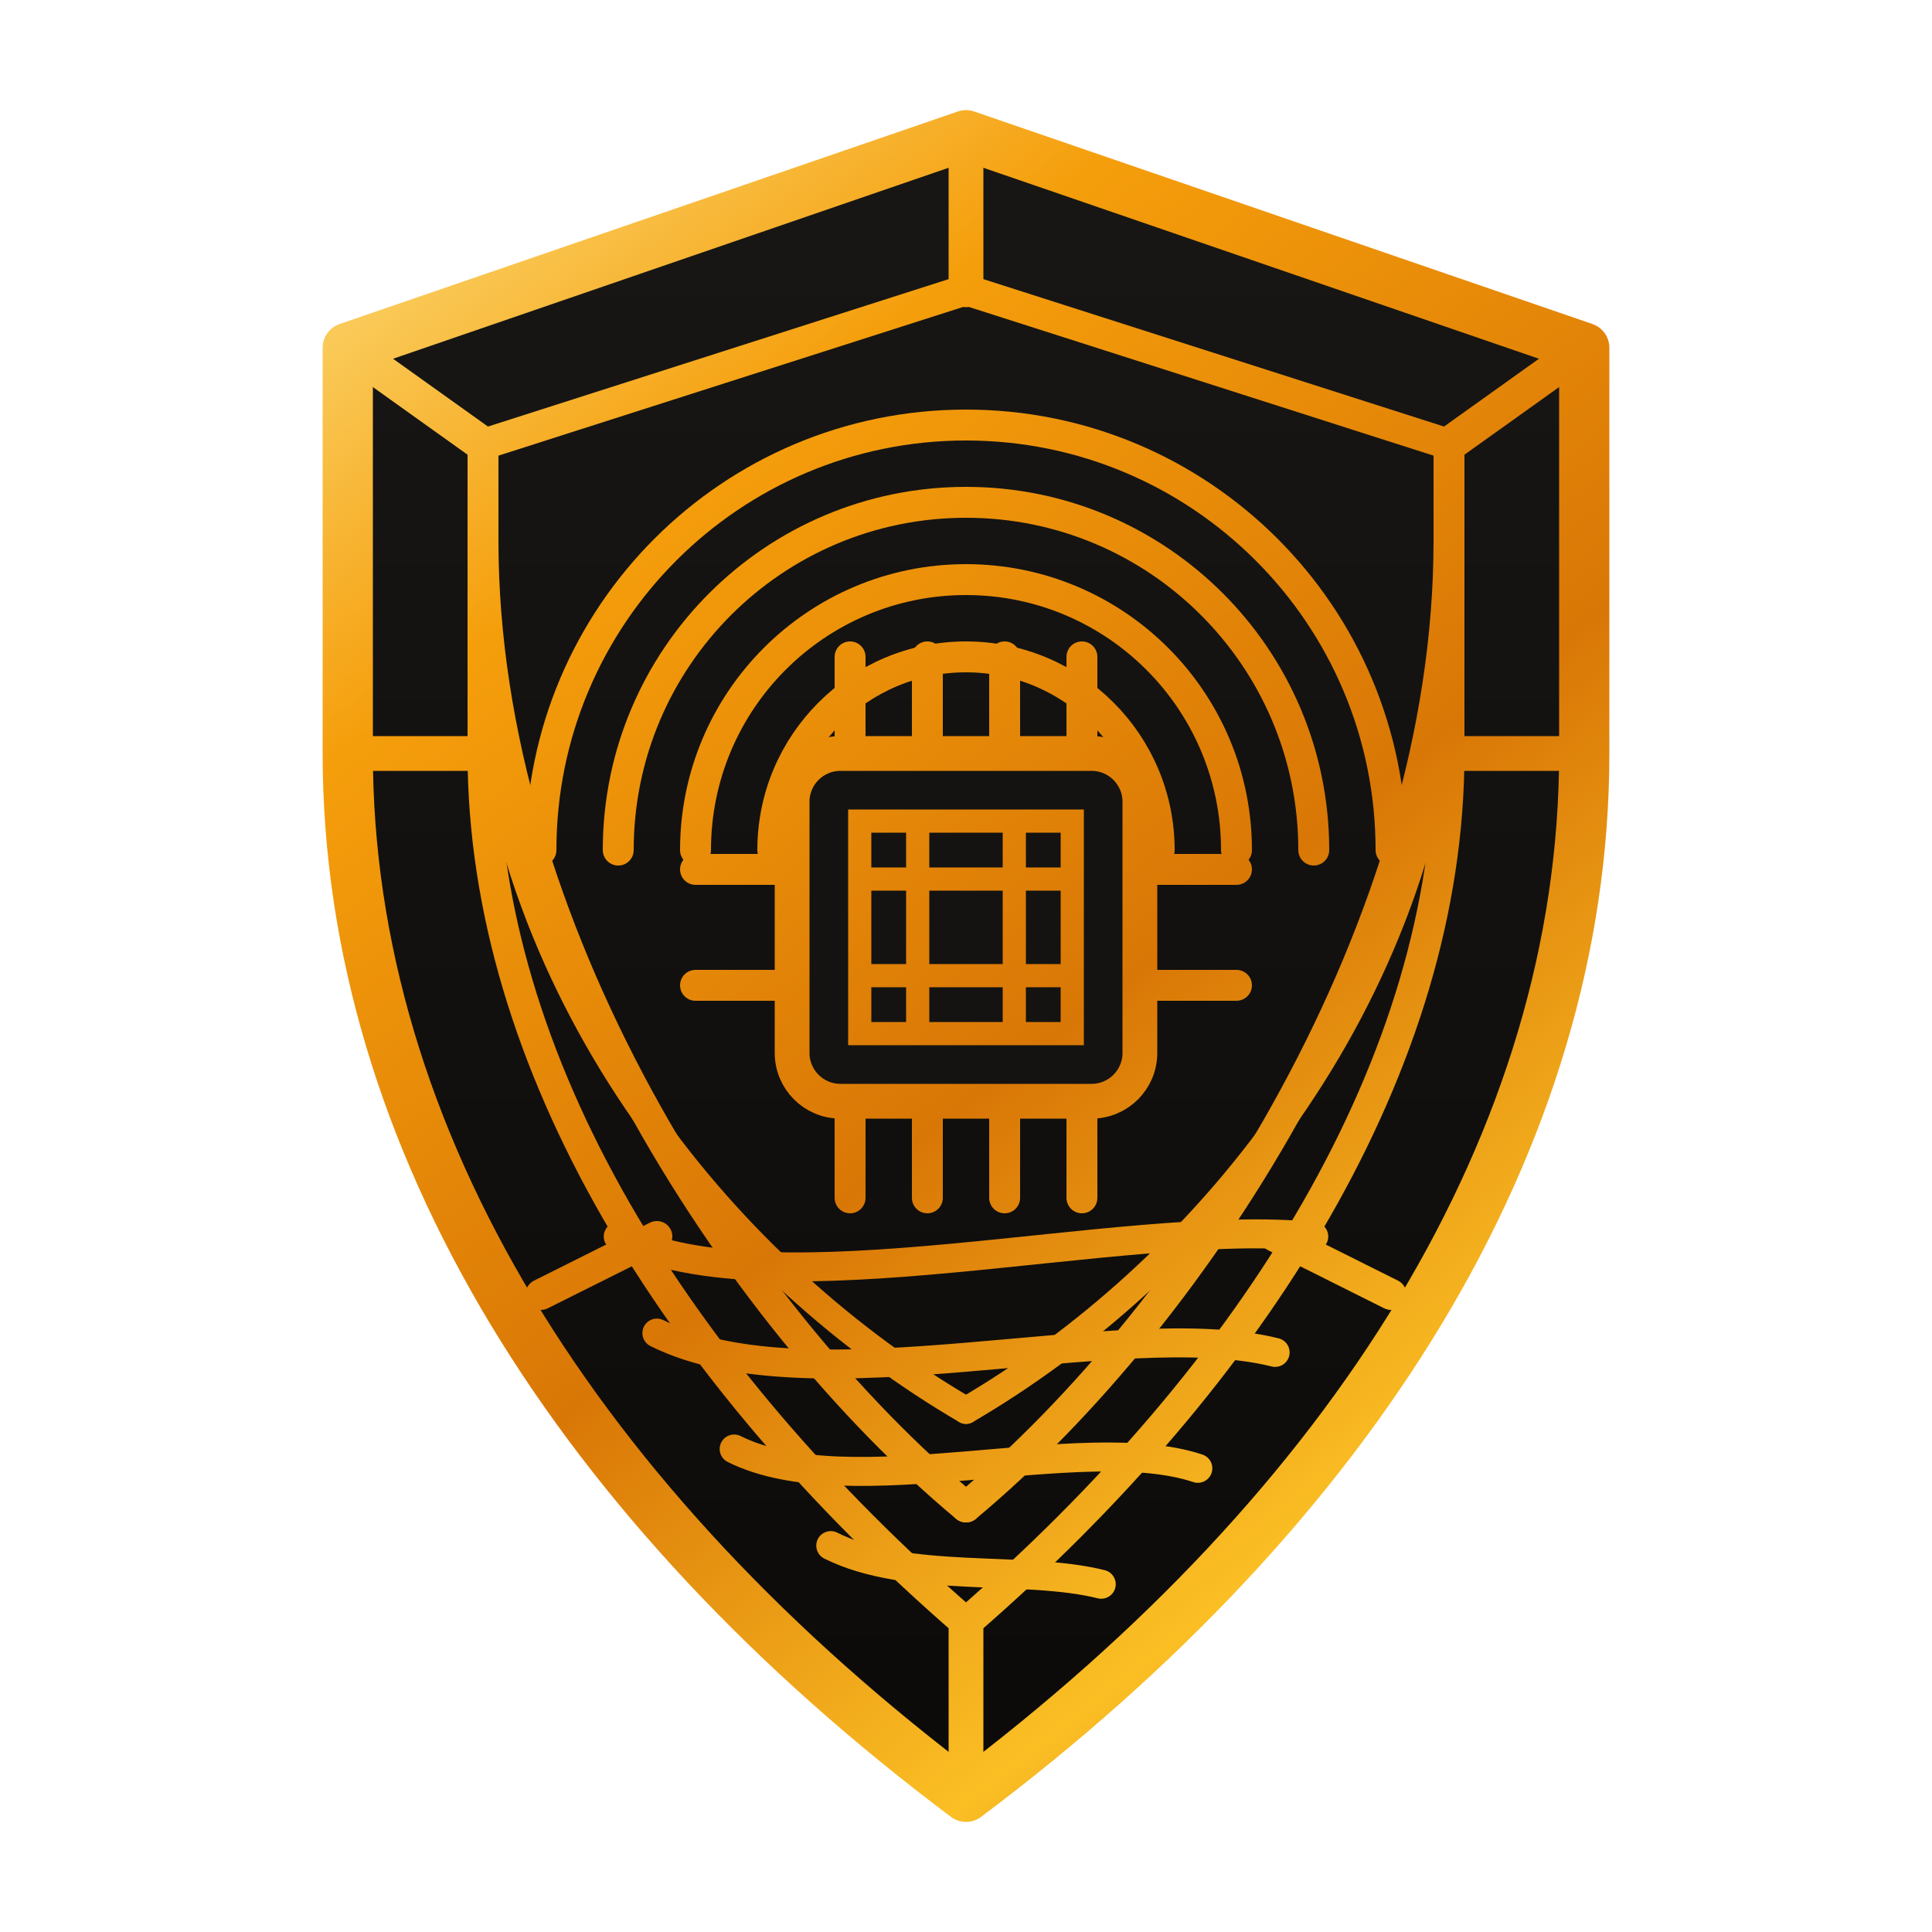
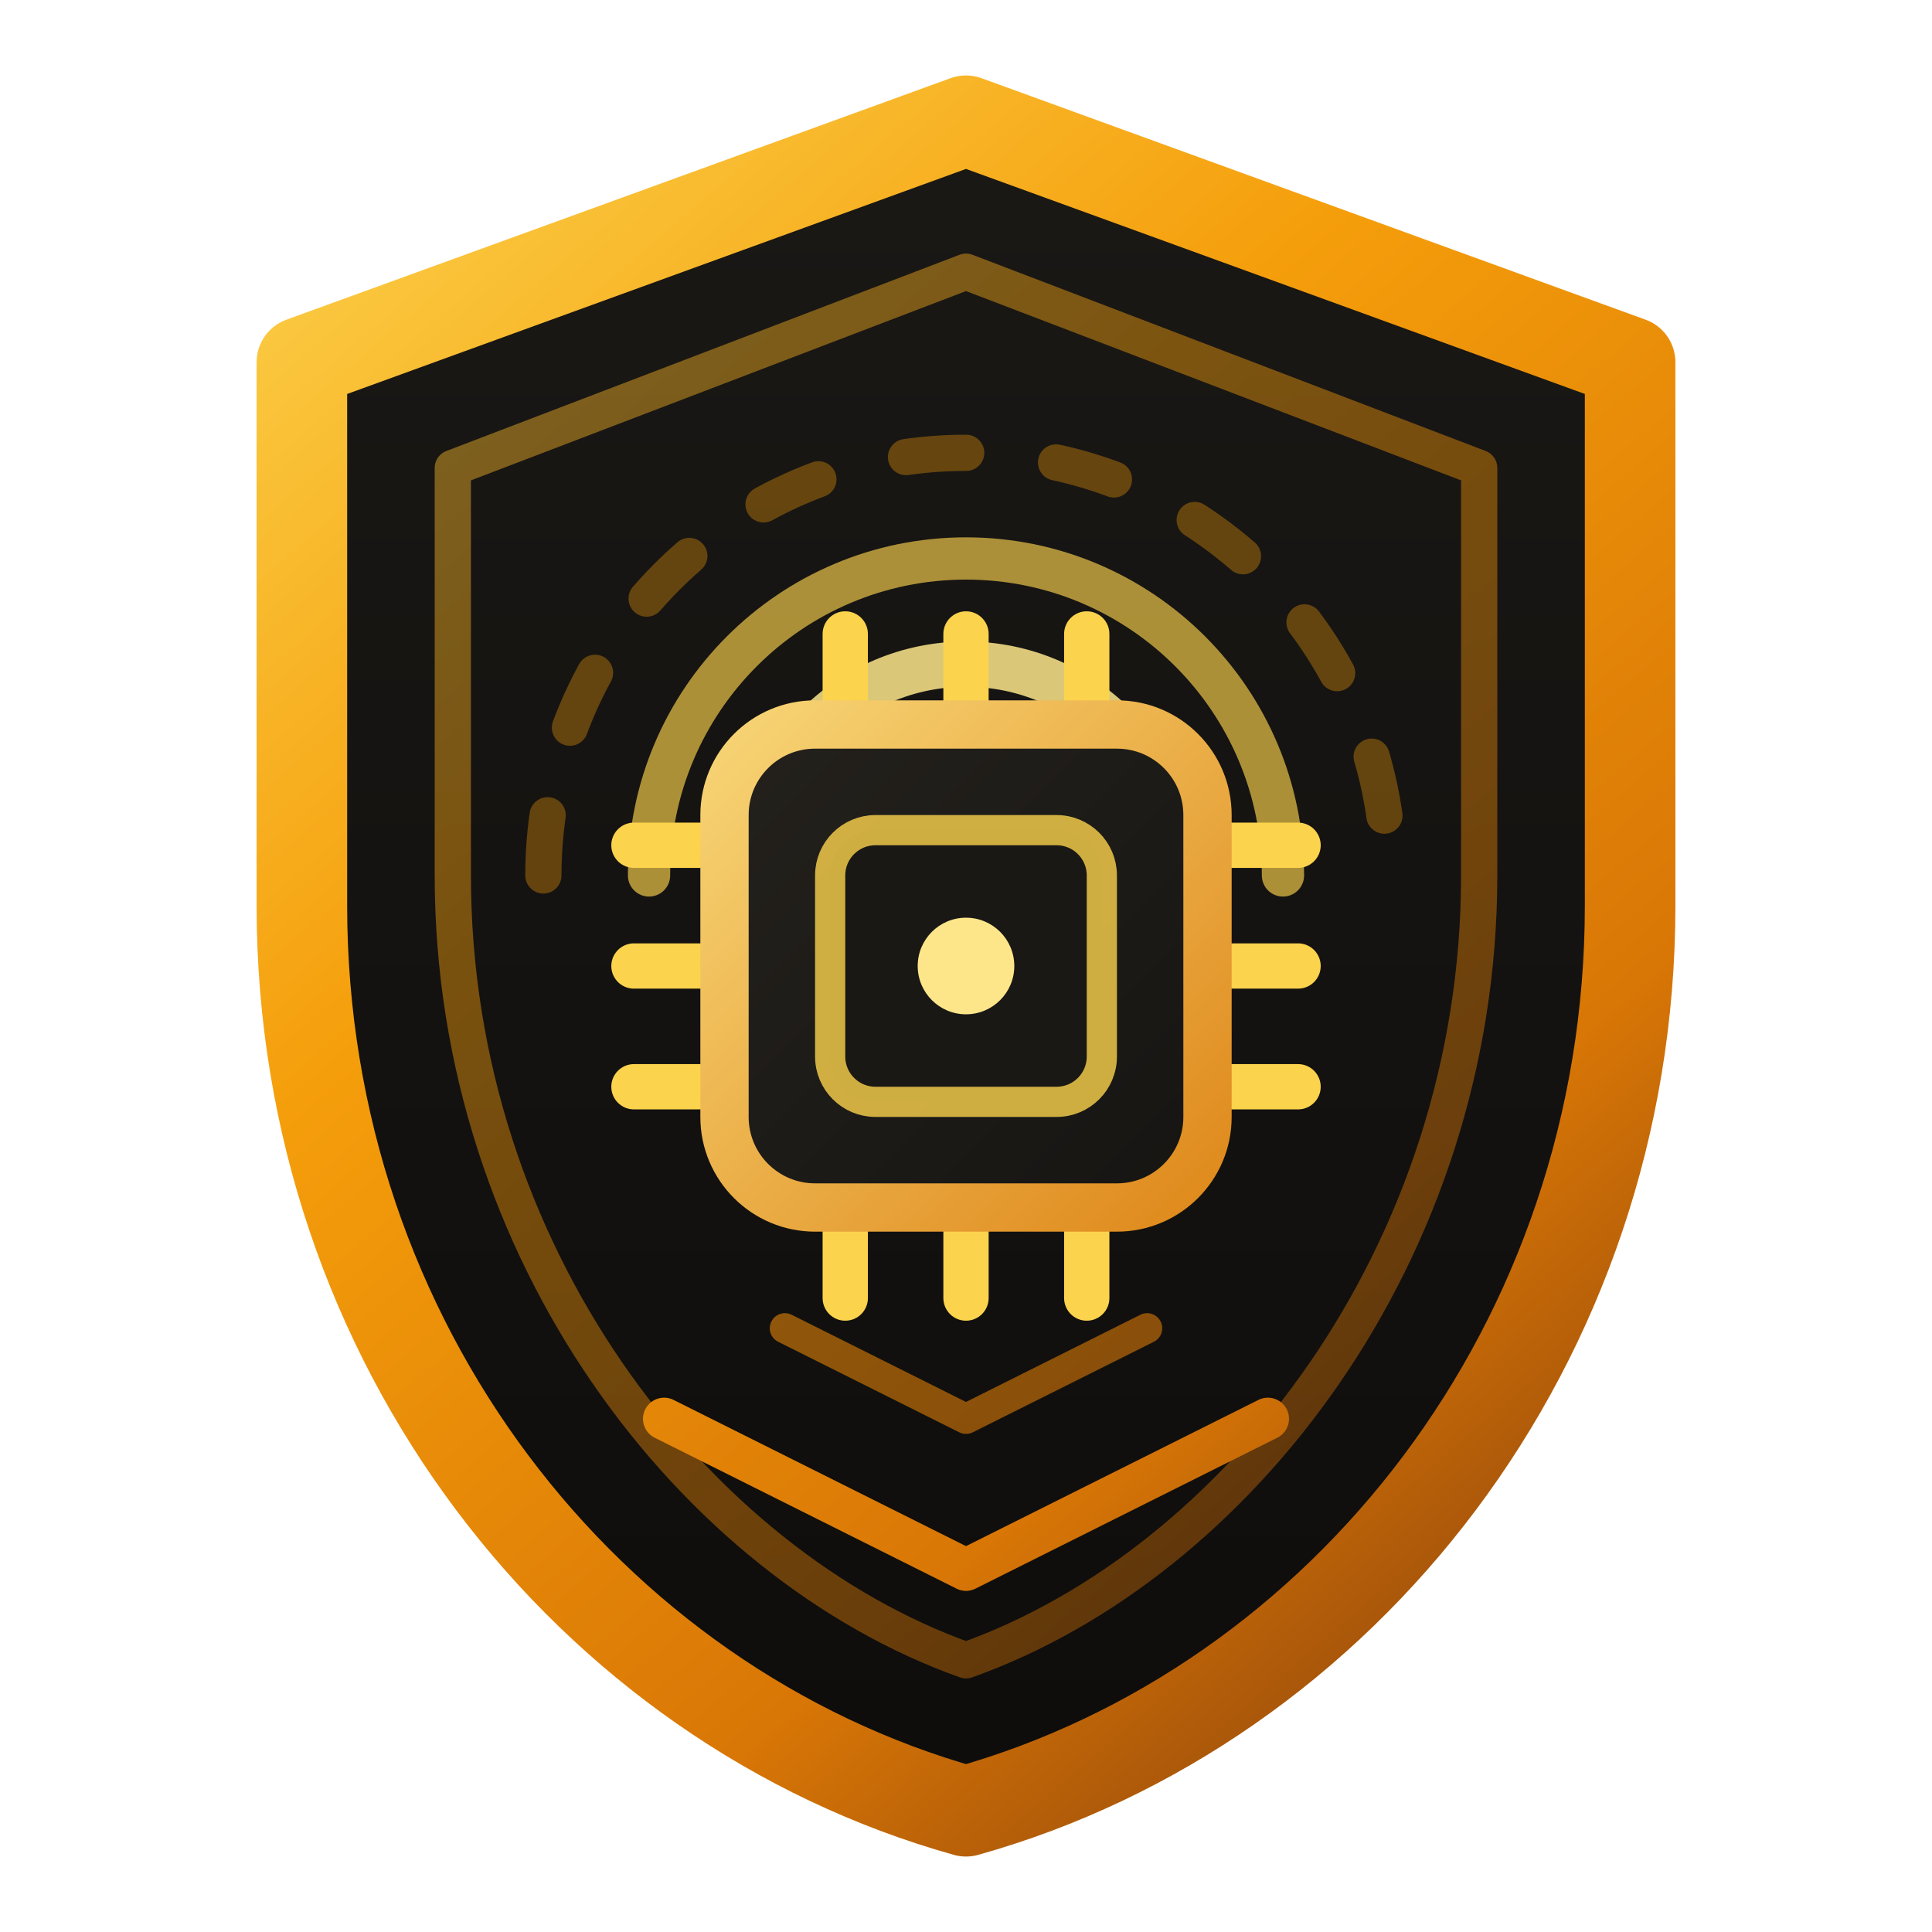
- <svg xmlns="http://www.w3.org/2000/svg" viewBox="0 0 100 100" fill="none">
+ <svg xmlns="http://www.w3.org/2000/svg" viewBox="0 0 64 64" fill="none">
  <defs>
-     <linearGradient id="goldLinear" x1="15" y1="5" x2="85" y2="95" gradientUnits="userSpaceOnUse">
+     <linearGradient id="crestGold" x1="8" y1="4" x2="56" y2="60" gradientUnits="userSpaceOnUse">
+       <stop offset="0%" stop-color="#FCD34D" />
+       <stop offset="35%" stop-color="#F59E0B" />
+       <stop offset="70%" stop-color="#D97706" />
+       <stop offset="100%" stop-color="#78350F" />
+     </linearGradient>
+     <linearGradient id="shieldBg" x1="32" y1="6" x2="32" y2="58" gradientUnits="userSpaceOnUse">
+       <stop offset="0%" stop-color="#1A1815" />
+       <stop offset="100%" stop-color="#0E0D0C" />
+     </linearGradient>
+     <linearGradient id="chipCore" x1="22" y1="22" x2="42" y2="42" gradientUnits="userSpaceOnUse">
+       <stop offset="0%" stop-color="#26231E" />
+       <stop offset="100%" stop-color="#141311" />
+     </linearGradient>
+     <linearGradient id="chipGlow" x1="20" y1="20" x2="44" y2="44" gradientUnits="userSpaceOnUse">
      <stop offset="0%" stop-color="#FDE68A" />
-       <stop offset="25%" stop-color="#F59E0B" />
-       <stop offset="55%" stop-color="#D97706" />
-       <stop offset="80%" stop-color="#FBBF24" />
-       <stop offset="100%" stop-color="#B45309" />
-     </linearGradient>
-     <linearGradient id="shieldDarkBg" x1="50" y1="5" x2="50" y2="95" gradientUnits="userSpaceOnUse">
-       <stop offset="0%" stop-color="#181715" />
-       <stop offset="100%" stop-color="#0B0A09" />
+       <stop offset="100%" stop-color="#D97706" />
    </linearGradient>
  </defs>
-   <path d="M 50 7 L 82 18 L 82 39 C 82 59, 70 78, 50 93 C 30 78, 18 59, 18 39 L 18 18 Z" fill="url(#shieldDarkBg)" stroke="url(#goldLinear)" stroke-width="2.6" stroke-linejoin="round" />
-   <path d="M 50 15 L 75 23 L 75 39 C 75 55, 65 71, 50 84 C 35 71, 25 55, 25 39 L 25 23 Z" stroke="url(#goldLinear)" stroke-width="1.6" stroke-linejoin="round" />
-   <line x1="50" y1="7" x2="50" y2="15" stroke="url(#goldLinear)" stroke-width="1.8" stroke-linecap="round" />
-   <line x1="82" y1="18" x2="75" y2="23" stroke="url(#goldLinear)" stroke-width="1.8" stroke-linecap="round" />
-   <line x1="82" y1="39" x2="75" y2="39" stroke="url(#goldLinear)" stroke-width="1.8" stroke-linecap="round" />
-   <line x1="72" y1="67" x2="66" y2="64" stroke="url(#goldLinear)" stroke-width="1.6" stroke-linecap="round" />
-   <line x1="50" y1="93" x2="50" y2="84" stroke="url(#goldLinear)" stroke-width="1.8" stroke-linecap="round" />
-   <line x1="28" y1="67" x2="34" y2="64" stroke="url(#goldLinear)" stroke-width="1.6" stroke-linecap="round" />
-   <line x1="18" y1="39" x2="25" y2="39" stroke="url(#goldLinear)" stroke-width="1.8" stroke-linecap="round" />
-   <line x1="18" y1="18" x2="25" y2="23" stroke="url(#goldLinear)" stroke-width="1.8" stroke-linecap="round" />
-   <path d="M 28 44 A 22 22 0 0 1 72 44" stroke="url(#goldLinear)" stroke-width="1.6" stroke-linecap="round" />
-   <path d="M 32 44 A 18 18 0 0 1 68 44" stroke="url(#goldLinear)" stroke-width="1.6" stroke-linecap="round" />
-   <path d="M 36 44 A 14 14 0 0 1 64 44" stroke="url(#goldLinear)" stroke-width="1.6" stroke-linecap="round" />
-   <path d="M 40 44 A 10 10 0 0 1 60 44" stroke="url(#goldLinear)" stroke-width="1.6" stroke-linecap="round" />
-   <path d="M 25 28 C 25 48, 38 68, 50 78" stroke="url(#goldLinear)" stroke-width="1.6" stroke-linecap="round" />
-   <path d="M 75 28 C 75 48, 62 68, 50 78" stroke="url(#goldLinear)" stroke-width="1.6" stroke-linecap="round" />
-   <path d="M 25 34 C 26 52, 38 66, 50 73" stroke="url(#goldLinear)" stroke-width="1.4" stroke-linecap="round" />
-   <path d="M 75 34 C 74 52, 62 66, 50 73" stroke="url(#goldLinear)" stroke-width="1.4" stroke-linecap="round" />
-   <line x1="44" y1="39" x2="44" y2="34" stroke="url(#goldLinear)" stroke-width="1.6" stroke-linecap="round" />
-   <line x1="48" y1="39" x2="48" y2="34" stroke="url(#goldLinear)" stroke-width="1.6" stroke-linecap="round" />
-   <line x1="52" y1="39" x2="52" y2="34" stroke="url(#goldLinear)" stroke-width="1.6" stroke-linecap="round" />
-   <line x1="56" y1="39" x2="56" y2="34" stroke="url(#goldLinear)" stroke-width="1.6" stroke-linecap="round" />
-   <line x1="44" y1="57" x2="44" y2="62" stroke="url(#goldLinear)" stroke-width="1.6" stroke-linecap="round" />
-   <line x1="48" y1="57" x2="48" y2="62" stroke="url(#goldLinear)" stroke-width="1.6" stroke-linecap="round" />
-   <line x1="52" y1="57" x2="52" y2="62" stroke="url(#goldLinear)" stroke-width="1.6" stroke-linecap="round" />
-   <line x1="56" y1="57" x2="56" y2="62" stroke="url(#goldLinear)" stroke-width="1.6" stroke-linecap="round" />
-   <line x1="41" y1="45" x2="36" y2="45" stroke="url(#goldLinear)" stroke-width="1.6" stroke-linecap="round" />
-   <line x1="41" y1="51" x2="36" y2="51" stroke="url(#goldLinear)" stroke-width="1.6" stroke-linecap="round" />
-   <line x1="59" y1="45" x2="64" y2="45" stroke="url(#goldLinear)" stroke-width="1.6" stroke-linecap="round" />
-   <line x1="59" y1="51" x2="64" y2="51" stroke="url(#goldLinear)" stroke-width="1.6" stroke-linecap="round" />
-   <rect x="41" y="39" width="18" height="18" rx="2.5" fill="#141311" stroke="url(#goldLinear)" stroke-width="1.8" />
-   <rect x="44.5" y="42.5" width="11" height="11" stroke="url(#goldLinear)" stroke-width="1.2" fill="none" />
-   <rect x="47.5" y="45.5" width="5" height="5" stroke="url(#goldLinear)" stroke-width="1.2" fill="none" />
-   <line x1="47.5" y1="42.5" x2="47.5" y2="45.5" stroke="url(#goldLinear)" stroke-width="1.2" />
-   <line x1="52.5" y1="42.5" x2="52.5" y2="45.5" stroke="url(#goldLinear)" stroke-width="1.2" />
-   <line x1="47.5" y1="50.5" x2="47.5" y2="53.5" stroke="url(#goldLinear)" stroke-width="1.2" />
-   <line x1="52.5" y1="50.5" x2="52.5" y2="53.5" stroke="url(#goldLinear)" stroke-width="1.2" />
-   <line x1="44.5" y1="45.5" x2="47.5" y2="45.5" stroke="url(#goldLinear)" stroke-width="1.2" />
-   <line x1="52.5" y1="45.5" x2="55.5" y2="45.5" stroke="url(#goldLinear)" stroke-width="1.2" />
-   <line x1="44.5" y1="50.5" x2="47.5" y2="50.5" stroke="url(#goldLinear)" stroke-width="1.2" />
-   <line x1="52.5" y1="50.5" x2="55.5" y2="50.5" stroke="url(#goldLinear)" stroke-width="1.2" />
-   <path d="M 32 64 C 40 68, 58 63, 68 64" stroke="url(#goldLinear)" stroke-width="1.5" stroke-linecap="round" />
-   <path d="M 34 69 C 42 73, 58 68, 66 70" stroke="url(#goldLinear)" stroke-width="1.5" stroke-linecap="round" />
-   <path d="M 38 75 C 44 78, 56 74, 62 76" stroke="url(#goldLinear)" stroke-width="1.5" stroke-linecap="round" />
-   <path d="M 43 80 C 47 82, 53 81, 57 82" stroke="url(#goldLinear)" stroke-width="1.5" stroke-linecap="round" />
+   <path d="M32 4L54 12V30C54 44.5 44.5 56.5 32 60C19.5 56.5 10 44.5 10 30V12L32 4Z" fill="url(#shieldBg)" stroke="url(#crestGold)" stroke-width="3" stroke-linejoin="round" />
+   <path d="M32 9L49 15.5V29C49 41.5 41 51.8 32 55C23 51.8 15 41.5 15 29V15.5L32 9Z" stroke="url(#crestGold)" stroke-width="1.2" stroke-opacity="0.45" stroke-linejoin="round" />
+   <path d="M18 29C18 21.268 24.268 15 32 15C39.732 15 46 21.268 46 29" stroke="#F59E0B" stroke-width="1.2" stroke-opacity="0.35" stroke-linecap="round" stroke-dasharray="2 3" />
+   <path d="M21.5 29C21.5 23.201 26.201 18.5 32 18.5C37.799 18.5 42.5 23.201 42.5 29" stroke="#FCD34D" stroke-width="1.4" stroke-opacity="0.65" stroke-linecap="round" />
+   <path d="M25 29C25 25.134 28.134 22 32 22C35.866 22 39 25.134 39 29" stroke="#FDE68A" stroke-width="1.5" stroke-opacity="0.85" stroke-linecap="round" />
+   <line x1="32" y1="21" x2="32" y2="25" stroke="#FCD34D" stroke-width="1.5" stroke-linecap="round" />
+   <line x1="28" y1="21" x2="28" y2="25" stroke="#FCD34D" stroke-width="1.5" stroke-linecap="round" />
+   <line x1="36" y1="21" x2="36" y2="25" stroke="#FCD34D" stroke-width="1.5" stroke-linecap="round" />
+   <line x1="32" y1="39" x2="32" y2="43" stroke="#FCD34D" stroke-width="1.5" stroke-linecap="round" />
+   <line x1="28" y1="39" x2="28" y2="43" stroke="#FCD34D" stroke-width="1.5" stroke-linecap="round" />
+   <line x1="36" y1="39" x2="36" y2="43" stroke="#FCD34D" stroke-width="1.5" stroke-linecap="round" />
+   <line x1="21" y1="32" x2="25" y2="32" stroke="#FCD34D" stroke-width="1.5" stroke-linecap="round" />
+   <line x1="21" y1="28" x2="25" y2="28" stroke="#FCD34D" stroke-width="1.5" stroke-linecap="round" />
+   <line x1="21" y1="36" x2="25" y2="36" stroke="#FCD34D" stroke-width="1.5" stroke-linecap="round" />
+   <line x1="39" y1="32" x2="43" y2="32" stroke="#FCD34D" stroke-width="1.5" stroke-linecap="round" />
+   <line x1="39" y1="28" x2="43" y2="28" stroke="#FCD34D" stroke-width="1.5" stroke-linecap="round" />
+   <line x1="39" y1="36" x2="43" y2="36" stroke="#FCD34D" stroke-width="1.5" stroke-linecap="round" />
+   <rect x="24" y="24" width="16" height="16" rx="3" fill="url(#chipCore)" stroke="url(#chipGlow)" stroke-width="1.6" />
+   <rect x="27.5" y="27.5" width="9" height="9" rx="1.5" stroke="#FCD34D" stroke-width="1" stroke-opacity="0.8" fill="#1A1815" />
+   <circle cx="32" cy="32" r="1.6" fill="#FDE68A" />
+   <path d="M22 47L32 52L42 47" stroke="url(#crestGold)" stroke-width="1.4" stroke-linecap="round" stroke-linejoin="round" />
+   <path d="M26 44L32 47L38 44" stroke="url(#crestGold)" stroke-width="1" stroke-opacity="0.6" stroke-linecap="round" stroke-linejoin="round" />
</svg>
